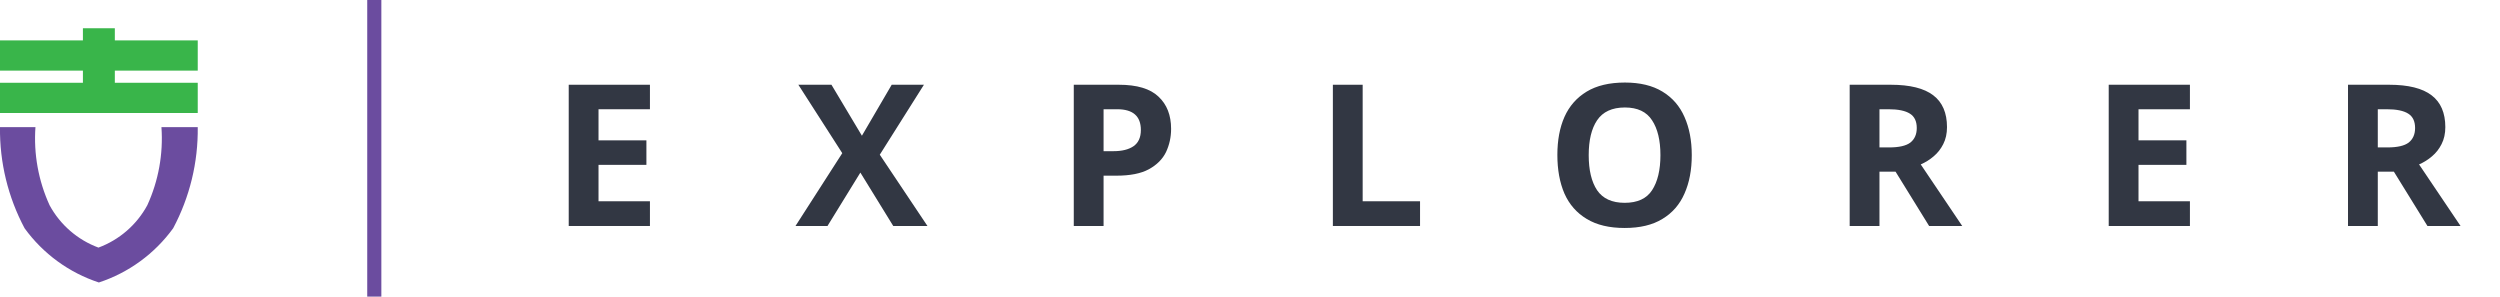
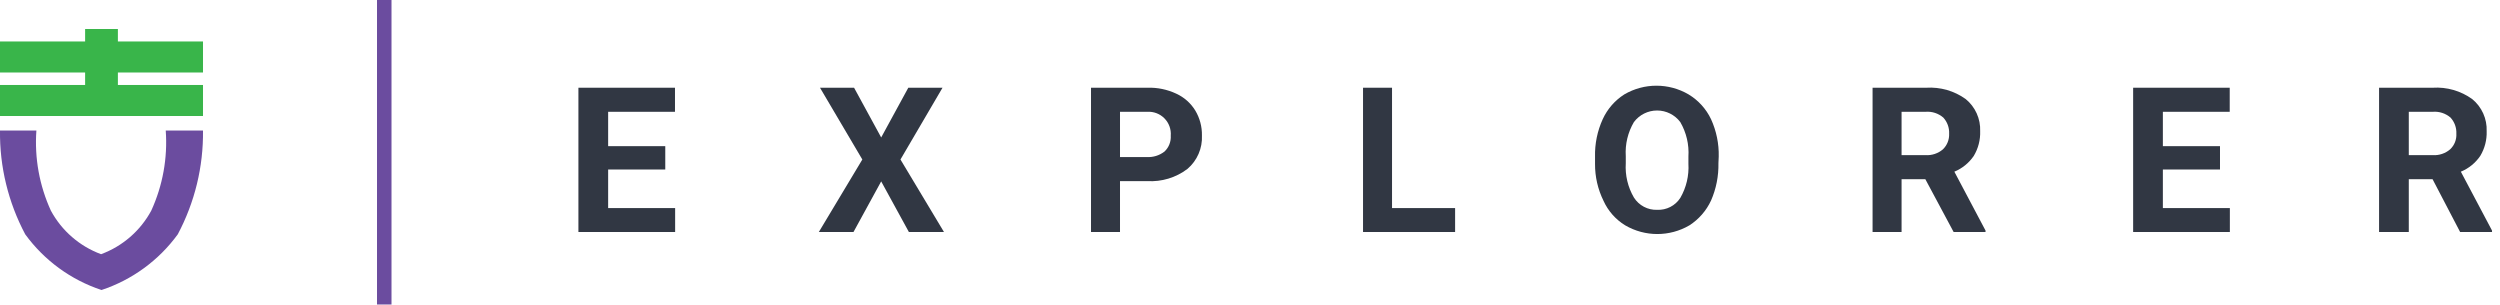
- <svg xmlns="http://www.w3.org/2000/svg" id="Layer_1" data-name="Layer 1" viewBox="0 0 177 21">
+ <svg xmlns="http://www.w3.org/2000/svg" id="Layer_1" data-name="Layer 1" viewBox="0 0 172.41 21">
  <defs>
-     <style>.cls-1{fill:#6b4c9f;}.cls-1,.cls-2{fill-rule:evenodd;}.cls-2{fill:#39b54a;}.cls-3,.cls-4{isolation:isolate;}.cls-4{font-size:14px;fill:#323743;font-family:Muli-SemiBold, Muli;font-weight:600;letter-spacing:0.65em;}.cls-5{letter-spacing:0.65em;}.cls-6{letter-spacing:0.62em;}.cls-7{letter-spacing:0.65em;}</style>
+     <style>.cls-1{fill:#6b4c9f;}.cls-1,.cls-2{fill-rule:evenodd;}.cls-2{fill:#39b54a;}.cls-3{isolation:isolate;}.cls-4{fill:#313743;}</style>
  </defs>
  <g id="Artboard">
    <polygon id="Fill-1" class="cls-1" points="26 21 27 21 27 0 26 0 26 21" />
    <polygon id="Fill-3" class="cls-2" points="5.87 2 5.87 2.86 0 2.86 0 5 5.87 5 5.87 5.86 0 5.86 0 8 14 8 14 5.86 8.13 5.86 8.13 5 14 5 14 2.86 8.13 2.86 8.13 2 5.87 2" />
-     <path id="Fill-4" class="cls-1" d="M14,9a14.82,14.82,0,0,1-1.74,7.16A10.58,10.58,0,0,1,7,20a10.58,10.58,0,0,1-5.26-3.84A14.82,14.82,0,0,1,0,9H2.51a11.36,11.36,0,0,0,1,5.53,6.51,6.51,0,0,0,3.46,3,6.51,6.51,0,0,0,3.46-3,11.36,11.36,0,0,0,1-5.53Z" />
-     <g id="EXPLORER" class="cls-3">
-       <text class="cls-4" transform="translate(39 16)">E<tspan class="cls-5" x="17.32" y="0">XP</tspan>
-         <tspan class="cls-6" x="54.1" y="0">L</tspan>
-         <tspan class="cls-7" x="70.45" y="0">ORER</tspan>
-       </text>
+     <path id="Fill-4" class="cls-1" d="M14,9a14.86,14.86,0,0,1-1.74,7.16A10.65,10.65,0,0,1,7,20a10.65,10.65,0,0,1-5.26-3.84A14.86,14.86,0,0,1,0,9H2.51a11.31,11.31,0,0,0,1,5.53,6.49,6.49,0,0,0,3.46,3,6.49,6.49,0,0,0,3.46-3,11.31,11.31,0,0,0,1-5.53Z" />
+     <g id="EXPLORER">
+       <g class="cls-3">
+         <path class="cls-4" d="M45.88,11.69H41.94v2.66h4.62V16H39.89V6.05h6.66V7.71H41.94v2.37h3.94Z" />
+       </g>
+       <g class="cls-3">
+         <path class="cls-4" d="M60.77,9.48l1.87-3.43H65L62.1,11l3,5H62.68l-1.91-3.49L58.86,16H56.47l3-5L56.55,6.05H58.9Z" />
+         <path class="cls-4" d="M77.24,12.49V16h-2V6.05h3.88a4.36,4.36,0,0,1,2,.41,3,3,0,0,1,1.31,1.16,3.23,3.23,0,0,1,.46,1.72,2.85,2.85,0,0,1-1,2.31,4.18,4.18,0,0,1-2.77.84Zm0-1.66h1.83a1.82,1.82,0,0,0,1.24-.38,1.38,1.38,0,0,0,.43-1.09,1.53,1.53,0,0,0-1.62-1.65H77.24Z" />
+       </g>
+       <g class="cls-3">
+         <path class="cls-4" d="M96,14.35h4.35V16H94V6.05H96Z" />
+       </g>
+       <g class="cls-3">
+         <path class="cls-4" d="M118.51,11.25a6.12,6.12,0,0,1-.51,2.58,4.08,4.08,0,0,1-1.49,1.71,4.39,4.39,0,0,1-4.43,0,3.84,3.84,0,0,1-1.5-1.7A5.68,5.68,0,0,1,110,11.3v-.49a5.91,5.91,0,0,1,.53-2.59,4,4,0,0,1,1.49-1.71,4.39,4.39,0,0,1,4.43,0A4,4,0,0,1,118,8.22a5.89,5.89,0,0,1,.53,2.58Zm-2.07-.45a4.2,4.2,0,0,0-.56-2.38,2,2,0,0,0-3.2,0,4.12,4.12,0,0,0-.56,2.35v.49a4.16,4.16,0,0,0,.56,2.36,1.82,1.82,0,0,0,1.61.85,1.8,1.8,0,0,0,1.59-.82,4.21,4.21,0,0,0,.56-2.36Z" />
+         <path class="cls-4" d="M132.78,12.36h-1.64V16h-2V6.05h3.7a4.22,4.22,0,0,1,2.72.78,2.72,2.72,0,0,1,1,2.22,3.09,3.09,0,0,1-.44,1.7,3,3,0,0,1-1.34,1.09l2.15,4.06V16h-2.2Zm-1.64-1.66h1.66a1.69,1.69,0,0,0,1.19-.4,1.41,1.41,0,0,0,.43-1.08,1.54,1.54,0,0,0-.4-1.11,1.67,1.67,0,0,0-1.23-.4h-1.65Z" />
+         <path class="cls-4" d="M153.1,11.69h-3.94v2.66h4.62V16h-6.67V6.05h6.66V7.71h-4.61v2.37h3.94Z" />
+         <path class="cls-4" d="M167.76,12.36h-1.64V16h-2.05V6.05h3.7a4.2,4.2,0,0,1,2.72.78,2.72,2.72,0,0,1,1,2.22,3.09,3.09,0,0,1-.44,1.7,3,3,0,0,1-1.34,1.09l2.15,4.06V16h-2.2Zm-1.64-1.66h1.66a1.69,1.69,0,0,0,1.19-.4,1.37,1.37,0,0,0,.43-1.08,1.54,1.54,0,0,0-.4-1.11,1.67,1.67,0,0,0-1.23-.4h-1.65Z" />
+       </g>
    </g>
  </g>
</svg>
